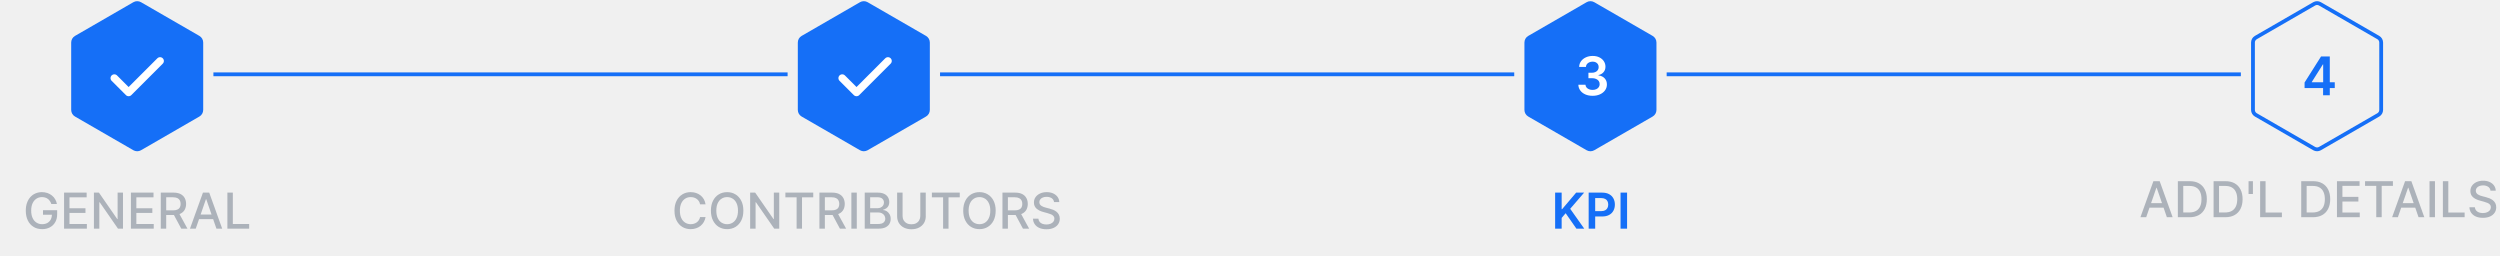
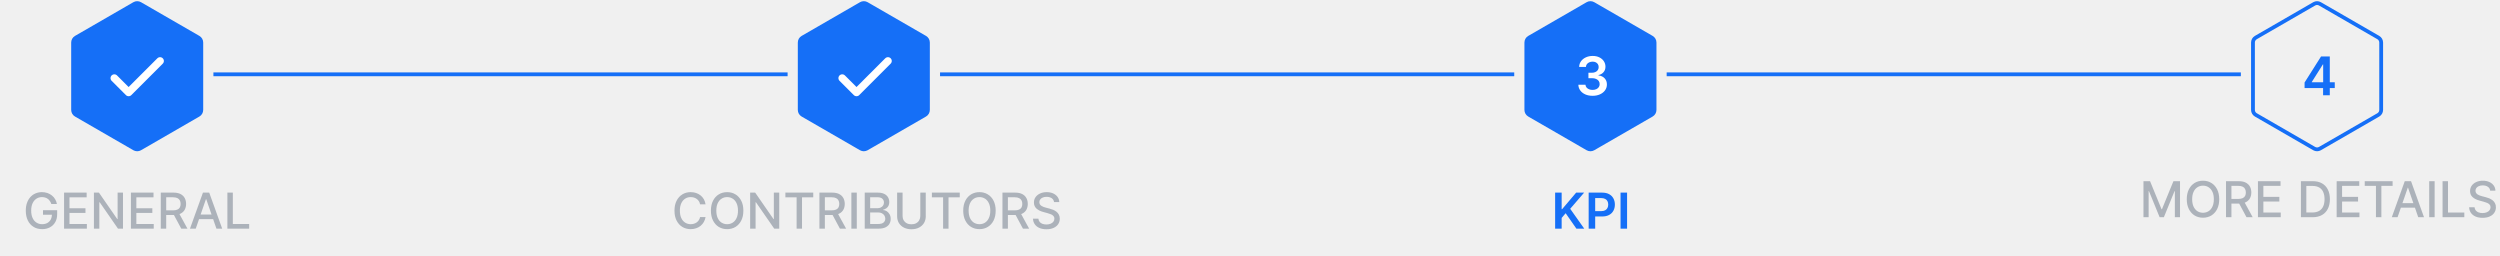
<svg xmlns="http://www.w3.org/2000/svg" width="656" height="67" viewBox="0 0 656 67" fill="none">
  <path d="M35 0.577C35.619 0.22 36.381 0.22 37 0.577L52.321 9.423C52.939 9.78 53.321 10.44 53.321 11.155V28.845C53.321 29.56 52.939 30.22 52.321 30.577L37 39.423C36.381 39.78 35.619 39.78 35 39.423L19.68 30.577C19.061 30.22 18.68 29.56 18.68 28.845V11.155C18.68 10.44 19.061 9.78 19.68 9.423L35 0.577Z" fill="#156FF7" />
  <path d="M42 16L33.75 24.25L30 20.5" stroke="white" stroke-width="2" stroke-linecap="round" stroke-linejoin="round" />
  <line x1="56" y1="19.5" x2="206.667" y2="19.5" stroke="#156FF7" />
  <path d="M225.917 1.01C226.381 0.742 226.953 0.742 227.417 1.01L242.738 9.856C243.202 10.124 243.488 10.619 243.488 11.155V28.845C243.488 29.381 243.202 29.876 242.738 30.144L227.417 38.99C226.953 39.258 226.381 39.258 225.917 38.99L210.596 30.144C210.132 29.876 209.846 29.381 209.846 28.845V11.155C209.846 10.619 210.132 10.124 210.596 9.856L225.917 1.01Z" fill="#156FF7" stroke="#156FF7" />
  <path d="M233 16L224.75 24.25L221 20.5" stroke="white" stroke-width="2" stroke-linecap="round" stroke-linejoin="round" />
  <line x1="246.667" y1="19.5" x2="397.334" y2="19.5" stroke="#156FF7" />
  <path d="M416.583 1.01C417.047 0.742 417.619 0.742 418.083 1.01L433.404 9.856C433.868 10.124 434.154 10.619 434.154 11.155V28.845C434.154 29.381 433.868 29.876 433.404 30.144L418.083 38.99C417.619 39.258 417.047 39.258 416.583 38.99L401.262 30.144C400.798 29.876 400.512 29.381 400.512 28.845V11.155C400.512 10.619 400.798 10.124 401.262 9.856L416.583 1.01Z" fill="#156FF7" stroke="#156FF7" />
  <path d="M417.892 25.139C417.176 25.139 416.54 25.017 415.983 24.771C415.429 24.526 414.992 24.185 414.67 23.747C414.349 23.31 414.178 22.804 414.158 22.231H416.028C416.044 22.506 416.135 22.746 416.301 22.952C416.467 23.154 416.687 23.311 416.962 23.424C417.237 23.537 417.546 23.593 417.887 23.593C418.252 23.593 418.575 23.53 418.856 23.404C419.138 23.275 419.359 23.096 419.518 22.867C419.677 22.639 419.755 22.375 419.751 22.077C419.755 21.768 419.675 21.497 419.513 21.261C419.35 21.026 419.115 20.842 418.807 20.709C418.502 20.577 418.134 20.511 417.703 20.511H416.803V19.089H417.703C418.058 19.089 418.368 19.027 418.633 18.905C418.901 18.782 419.112 18.61 419.264 18.388C419.417 18.162 419.491 17.902 419.488 17.607C419.491 17.319 419.427 17.069 419.294 16.857C419.165 16.641 418.981 16.474 418.742 16.354C418.507 16.235 418.23 16.175 417.912 16.175C417.6 16.175 417.312 16.232 417.047 16.345C416.782 16.457 416.568 16.618 416.405 16.827C416.243 17.032 416.157 17.277 416.147 17.562H414.372C414.385 16.992 414.549 16.492 414.864 16.061C415.182 15.627 415.607 15.289 416.137 15.047C416.667 14.802 417.262 14.679 417.922 14.679C418.601 14.679 419.191 14.807 419.692 15.062C420.195 15.314 420.585 15.653 420.86 16.081C421.135 16.509 421.273 16.981 421.273 17.498C421.276 18.071 421.107 18.552 420.766 18.94C420.427 19.327 419.983 19.581 419.433 19.7V19.78C420.149 19.879 420.698 20.144 421.079 20.575C421.463 21.003 421.654 21.535 421.65 22.171C421.65 22.741 421.488 23.252 421.163 23.702C420.842 24.15 420.398 24.501 419.831 24.756C419.267 25.012 418.621 25.139 417.892 25.139Z" fill="white" />
  <line x1="437.333" y1="19.5" x2="588" y2="19.5" stroke="#156FF7" />
  <path d="M607.25 1.01C607.714 0.742 608.286 0.742 608.75 1.01L624.071 9.856C624.535 10.124 624.821 10.619 624.821 11.155V28.845C624.821 29.381 624.535 29.876 624.071 30.144L608.75 38.99C608.286 39.258 607.714 39.258 607.25 38.99L591.929 30.144C591.465 29.876 591.179 29.381 591.179 28.845V11.155C591.179 10.619 591.465 10.124 591.929 9.856L607.25 1.01Z" stroke="#156FF7" />
  <path d="M604.721 23.111V21.644L609.041 14.818H610.264V16.906H609.518L606.61 21.515V21.595H612.641V23.111H604.721ZM609.578 25V22.663L609.598 22.007V14.818H611.338V25H609.578Z" fill="#156FF7" />
  <path d="M408.067 60V50.545H409.78V54.89H409.895L413.583 50.545H415.675L412.019 54.788L415.707 60H413.648L410.827 55.947L409.78 57.184V60H408.067ZM416.865 60V50.545H420.41C421.136 50.545 421.746 50.681 422.238 50.952C422.734 51.222 423.108 51.595 423.36 52.069C423.615 52.54 423.743 53.075 423.743 53.675C423.743 54.282 423.615 54.82 423.36 55.291C423.105 55.762 422.728 56.133 422.229 56.404C421.73 56.672 421.116 56.805 420.387 56.805H418.037V55.397H420.156C420.581 55.397 420.929 55.324 421.2 55.176C421.47 55.028 421.67 54.825 421.8 54.566C421.932 54.308 421.998 54.011 421.998 53.675C421.998 53.34 421.932 53.044 421.8 52.789C421.67 52.534 421.469 52.335 421.195 52.194C420.924 52.049 420.575 51.977 420.147 51.977H418.577V60H416.865ZM426.944 50.545V60H425.231V50.545H426.944Z" fill="#156FF7" />
  <path opacity="0.4" d="M13.47 53.532C13.381 53.252 13.261 53.001 13.11 52.78C12.962 52.555 12.785 52.364 12.579 52.207C12.373 52.047 12.137 51.926 11.873 51.843C11.611 51.76 11.323 51.718 11.009 51.718C10.477 51.718 9.997 51.855 9.569 52.129C9.141 52.403 8.803 52.804 8.553 53.334C8.307 53.86 8.184 54.505 8.184 55.268C8.184 56.034 8.309 56.682 8.558 57.212C8.807 57.741 9.149 58.143 9.583 58.416C10.017 58.691 10.511 58.827 11.065 58.827C11.579 58.827 12.026 58.723 12.408 58.514C12.793 58.304 13.09 58.009 13.299 57.627C13.511 57.242 13.618 56.79 13.618 56.27L13.987 56.339H11.282V55.162H14.998V56.238C14.998 57.032 14.829 57.721 14.49 58.306C14.155 58.887 13.69 59.337 13.096 59.654C12.505 59.971 11.828 60.129 11.065 60.129C10.209 60.129 9.458 59.932 8.812 59.538C8.169 59.144 7.667 58.586 7.307 57.863C6.947 57.136 6.767 56.275 6.767 55.277C6.767 54.523 6.871 53.846 7.081 53.246C7.29 52.646 7.584 52.137 7.962 51.718C8.344 51.296 8.792 50.975 9.306 50.753C9.823 50.529 10.388 50.416 11 50.416C11.511 50.416 11.986 50.492 12.427 50.642C12.87 50.793 13.264 51.007 13.608 51.284C13.956 51.561 14.244 51.89 14.472 52.272C14.699 52.651 14.853 53.071 14.933 53.532H13.47ZM16.809 60V50.545H22.736V51.773H18.235V54.654H22.427V55.877H18.235V58.772H22.792V60H16.809ZM32.273 50.545V60H30.962L26.156 53.066H26.068V60H24.642V50.545H25.962L30.772 57.489H30.86V50.545H32.273ZM34.354 60V50.545H40.281V51.773H35.78V54.654H39.972V55.877H35.78V58.772H40.337V60H34.354ZM42.187 60V50.545H45.557C46.289 50.545 46.897 50.672 47.38 50.924C47.867 51.176 48.23 51.526 48.47 51.972C48.71 52.415 48.83 52.928 48.83 53.509C48.83 54.088 48.708 54.597 48.465 55.037C48.225 55.474 47.862 55.814 47.376 56.057C46.892 56.301 46.285 56.422 45.552 56.422H42.999V55.194H45.423C45.885 55.194 46.26 55.128 46.549 54.996C46.842 54.863 47.056 54.671 47.191 54.419C47.326 54.166 47.394 53.863 47.394 53.509C47.394 53.152 47.325 52.843 47.186 52.581C47.051 52.32 46.837 52.12 46.545 51.981C46.255 51.84 45.875 51.769 45.404 51.769H43.613V60H42.187ZM46.854 55.734L49.19 60H47.565L45.275 55.734H46.854ZM51.364 60H49.85L53.252 50.545H54.9L58.303 60H56.789L54.116 52.263H54.042L51.364 60ZM51.618 56.298H56.53V57.498H51.618V56.298ZM59.668 60V50.545H61.095V58.772H65.379V60H59.668Z" fill="#475569" />
  <path opacity="0.4" d="M185.14 53.62H183.7C183.645 53.312 183.542 53.041 183.391 52.807C183.24 52.574 183.055 52.375 182.837 52.212C182.618 52.049 182.374 51.926 182.103 51.843C181.835 51.76 181.55 51.718 181.249 51.718C180.704 51.718 180.216 51.855 179.785 52.129C179.357 52.403 179.019 52.804 178.77 53.334C178.523 53.863 178.4 54.51 178.4 55.273C178.4 56.042 178.523 56.691 178.77 57.221C179.019 57.75 179.359 58.15 179.79 58.421C180.221 58.692 180.705 58.827 181.244 58.827C181.543 58.827 181.826 58.787 182.093 58.707C182.364 58.624 182.609 58.503 182.828 58.343C183.046 58.183 183.231 57.987 183.381 57.756C183.535 57.523 183.642 57.255 183.7 56.953L185.14 56.958C185.063 57.422 184.914 57.85 184.693 58.241C184.474 58.629 184.192 58.964 183.848 59.248C183.506 59.528 183.115 59.745 182.675 59.898C182.235 60.052 181.755 60.129 181.235 60.129C180.416 60.129 179.687 59.935 179.047 59.548C178.406 59.157 177.902 58.598 177.532 57.872C177.166 57.145 176.983 56.279 176.983 55.273C176.983 54.263 177.168 53.397 177.537 52.674C177.906 51.947 178.411 51.39 179.051 51.002C179.691 50.612 180.419 50.416 181.235 50.416C181.736 50.416 182.204 50.489 182.638 50.633C183.075 50.775 183.468 50.984 183.815 51.261C184.163 51.535 184.451 51.87 184.679 52.267C184.906 52.661 185.06 53.112 185.14 53.62ZM195.06 55.273C195.06 56.282 194.875 57.15 194.506 57.876C194.137 58.6 193.63 59.157 192.987 59.548C192.347 59.935 191.619 60.129 190.804 60.129C189.985 60.129 189.254 59.935 188.611 59.548C187.971 59.157 187.466 58.598 187.097 57.872C186.727 57.145 186.543 56.279 186.543 55.273C186.543 54.263 186.727 53.397 187.097 52.674C187.466 51.947 187.971 51.39 188.611 51.002C189.254 50.612 189.985 50.416 190.804 50.416C191.619 50.416 192.347 50.612 192.987 51.002C193.63 51.39 194.137 51.947 194.506 52.674C194.875 53.397 195.06 54.263 195.06 55.273ZM193.647 55.273C193.647 54.503 193.523 53.855 193.273 53.329C193.027 52.8 192.689 52.4 192.258 52.129C191.83 51.855 191.345 51.718 190.804 51.718C190.259 51.718 189.773 51.855 189.345 52.129C188.917 52.4 188.578 52.8 188.329 53.329C188.083 53.855 187.96 54.503 187.96 55.273C187.96 56.042 188.083 56.691 188.329 57.221C188.578 57.747 188.917 58.147 189.345 58.421C189.773 58.692 190.259 58.827 190.804 58.827C191.345 58.827 191.83 58.692 192.258 58.421C192.689 58.147 193.027 57.747 193.273 57.221C193.523 56.691 193.647 56.042 193.647 55.273ZM204.47 50.545V60H203.158L198.353 53.066H198.265V60H196.839V50.545H198.159L202.969 57.489H203.057V50.545H204.47ZM206.084 51.773V50.545H213.401V51.773H210.451V60H209.029V51.773H206.084ZM215.018 60V50.545H218.388C219.121 50.545 219.729 50.672 220.212 50.924C220.698 51.176 221.061 51.526 221.301 51.972C221.541 52.415 221.661 52.928 221.661 53.509C221.661 54.088 221.54 54.597 221.297 55.037C221.057 55.474 220.693 55.814 220.207 56.057C219.724 56.301 219.116 56.422 218.384 56.422H215.831V55.194H218.254C218.716 55.194 219.091 55.128 219.381 54.996C219.673 54.863 219.887 54.671 220.022 54.419C220.158 54.166 220.226 53.863 220.226 53.509C220.226 53.152 220.156 52.843 220.018 52.581C219.882 52.32 219.669 52.12 219.376 51.981C219.087 51.84 218.707 51.769 218.236 51.769H216.445V60H215.018ZM219.685 55.734L222.021 60H220.396L218.107 55.734H219.685ZM224.824 50.545V60H223.397V50.545H224.824ZM226.901 60V50.545H230.363C231.034 50.545 231.59 50.656 232.03 50.878C232.47 51.096 232.799 51.393 233.018 51.769C233.236 52.141 233.346 52.561 233.346 53.029C233.346 53.423 233.273 53.755 233.129 54.026C232.984 54.294 232.79 54.51 232.547 54.673C232.307 54.833 232.042 54.95 231.753 55.023V55.116C232.067 55.131 232.373 55.233 232.672 55.42C232.973 55.605 233.223 55.868 233.419 56.21C233.616 56.551 233.715 56.967 233.715 57.456C233.715 57.94 233.601 58.373 233.373 58.758C233.149 59.14 232.801 59.443 232.33 59.668C231.859 59.889 231.257 60 230.525 60H226.901ZM228.328 58.777H230.386C231.07 58.777 231.559 58.644 231.854 58.38C232.15 58.115 232.298 57.784 232.298 57.387C232.298 57.089 232.222 56.815 232.071 56.565C231.921 56.316 231.705 56.117 231.425 55.97C231.148 55.822 230.819 55.748 230.437 55.748H228.328V58.777ZM228.328 54.636H230.239C230.559 54.636 230.847 54.574 231.102 54.451C231.361 54.328 231.565 54.156 231.716 53.934C231.87 53.709 231.947 53.445 231.947 53.14C231.947 52.749 231.81 52.421 231.536 52.157C231.262 51.892 230.842 51.76 230.276 51.76H228.328V54.636ZM241.487 50.545H242.918V56.764C242.918 57.425 242.762 58.012 242.452 58.523C242.141 59.031 241.704 59.431 241.141 59.723C240.577 60.012 239.917 60.157 239.16 60.157C238.406 60.157 237.747 60.012 237.184 59.723C236.621 59.431 236.184 59.031 235.873 58.523C235.562 58.012 235.407 57.425 235.407 56.764V50.545H236.833V56.648C236.833 57.076 236.927 57.456 237.115 57.789C237.306 58.121 237.575 58.383 237.923 58.574C238.271 58.761 238.683 58.855 239.16 58.855C239.64 58.855 240.054 58.761 240.402 58.574C240.753 58.383 241.021 58.121 241.205 57.789C241.393 57.456 241.487 57.076 241.487 56.648V50.545ZM244.526 51.773V50.545H251.843V51.773H248.893V60H247.471V51.773H244.526ZM261.266 55.273C261.266 56.282 261.081 57.15 260.712 57.876C260.343 58.6 259.837 59.157 259.193 59.548C258.553 59.935 257.825 60.129 257.01 60.129C256.191 60.129 255.46 59.935 254.817 59.548C254.177 59.157 253.672 58.598 253.303 57.872C252.933 57.145 252.749 56.279 252.749 55.273C252.749 54.263 252.933 53.397 253.303 52.674C253.672 51.947 254.177 51.39 254.817 51.002C255.46 50.612 256.191 50.416 257.01 50.416C257.825 50.416 258.553 50.612 259.193 51.002C259.837 51.39 260.343 51.947 260.712 52.674C261.081 53.397 261.266 54.263 261.266 55.273ZM259.853 55.273C259.853 54.503 259.729 53.855 259.479 53.329C259.233 52.8 258.895 52.4 258.464 52.129C258.036 51.855 257.551 51.718 257.01 51.718C256.465 51.718 255.979 51.855 255.551 52.129C255.123 52.4 254.785 52.8 254.535 53.329C254.289 53.855 254.166 54.503 254.166 55.273C254.166 56.042 254.289 56.691 254.535 57.221C254.785 57.747 255.123 58.147 255.551 58.421C255.979 58.692 256.465 58.827 257.01 58.827C257.551 58.827 258.036 58.692 258.464 58.421C258.895 58.147 259.233 57.747 259.479 57.221C259.729 56.691 259.853 56.042 259.853 55.273ZM263.045 60V50.545H266.415C267.147 50.545 267.755 50.672 268.238 50.924C268.724 51.176 269.088 51.526 269.328 51.972C269.568 52.415 269.688 52.928 269.688 53.509C269.688 54.088 269.566 54.597 269.323 55.037C269.083 55.474 268.72 55.814 268.233 56.057C267.75 56.301 267.142 56.422 266.41 56.422H263.857V55.194H266.281C266.742 55.194 267.118 55.128 267.407 54.996C267.7 54.863 267.913 54.671 268.049 54.419C268.184 54.166 268.252 53.863 268.252 53.509C268.252 53.152 268.183 52.843 268.044 52.581C267.909 52.32 267.695 52.12 267.403 51.981C267.113 51.84 266.733 51.769 266.262 51.769H264.471V60H263.045ZM267.712 55.734L270.048 60H268.423L266.133 55.734H267.712ZM276.58 53.029C276.531 52.592 276.328 52.254 275.971 52.014C275.614 51.77 275.164 51.649 274.623 51.649C274.235 51.649 273.899 51.71 273.616 51.834C273.333 51.953 273.113 52.12 272.956 52.332C272.802 52.541 272.725 52.78 272.725 53.048C272.725 53.272 272.778 53.466 272.882 53.629C272.99 53.792 273.13 53.929 273.302 54.04C273.478 54.148 273.666 54.239 273.866 54.312C274.066 54.383 274.258 54.442 274.443 54.488L275.366 54.728C275.668 54.802 275.977 54.902 276.294 55.028C276.611 55.154 276.905 55.32 277.176 55.527C277.446 55.733 277.665 55.988 277.831 56.293C278 56.598 278.085 56.962 278.085 57.387C278.085 57.923 277.947 58.398 277.67 58.814C277.396 59.229 276.997 59.557 276.474 59.797C275.954 60.037 275.324 60.157 274.586 60.157C273.878 60.157 273.265 60.045 272.748 59.82C272.231 59.595 271.827 59.277 271.534 58.864C271.242 58.449 271.08 57.956 271.05 57.387H272.481C272.508 57.729 272.619 58.013 272.813 58.241C273.01 58.466 273.261 58.633 273.566 58.744C273.873 58.852 274.21 58.906 274.577 58.906C274.98 58.906 275.338 58.843 275.652 58.717C275.969 58.587 276.218 58.409 276.4 58.181C276.582 57.95 276.672 57.681 276.672 57.373C276.672 57.093 276.592 56.864 276.432 56.685C276.275 56.507 276.061 56.359 275.791 56.242C275.523 56.125 275.22 56.022 274.881 55.933L273.764 55.628C273.007 55.422 272.407 55.119 271.964 54.719C271.523 54.319 271.303 53.789 271.303 53.131C271.303 52.586 271.451 52.11 271.747 51.704C272.042 51.298 272.442 50.983 272.947 50.758C273.452 50.53 274.021 50.416 274.655 50.416C275.295 50.416 275.86 50.529 276.349 50.753C276.842 50.978 277.229 51.287 277.513 51.681C277.796 52.072 277.943 52.521 277.956 53.029H276.58Z" fill="#475569" />
-   <path opacity="0.4" d="M563.162 57H561.647L565.05 47.545H566.698L570.1 57H568.586L565.913 49.263H565.839L563.162 57ZM563.415 53.298H568.327V54.498H563.415V53.298ZM574.526 57H571.465V47.545H574.623C575.55 47.545 576.345 47.735 577.01 48.113C577.675 48.489 578.184 49.029 578.538 49.734C578.895 50.435 579.073 51.277 579.073 52.259C579.073 53.244 578.893 54.09 578.533 54.798C578.176 55.506 577.659 56.05 576.982 56.432C576.305 56.811 575.486 57 574.526 57ZM572.892 55.754H574.448C575.168 55.754 575.766 55.618 576.244 55.347C576.721 55.073 577.078 54.678 577.315 54.161C577.552 53.641 577.67 53.007 577.67 52.259C577.67 51.517 577.552 50.888 577.315 50.371C577.081 49.854 576.731 49.461 576.267 49.194C575.802 48.926 575.225 48.792 574.535 48.792H572.892V55.754ZM583.908 57H580.847V47.545H584.005C584.931 47.545 585.727 47.735 586.392 48.113C587.056 48.489 587.566 49.029 587.92 49.734C588.277 50.435 588.455 51.277 588.455 52.259C588.455 53.244 588.275 54.09 587.915 54.798C587.558 55.506 587.041 56.05 586.364 56.432C585.687 56.811 584.868 57 583.908 57ZM582.274 55.754H583.83C584.55 55.754 585.148 55.618 585.625 55.347C586.102 55.073 586.459 54.678 586.696 54.161C586.933 53.641 587.052 53.007 587.052 52.259C587.052 51.517 586.933 50.888 586.696 50.371C586.462 49.854 586.113 49.461 585.648 49.194C585.184 48.926 584.607 48.792 583.917 48.792H582.274V55.754ZM591.166 47.545V50.911H590.021V47.545H591.166ZM593.06 57V47.545H594.487V55.772H598.771V57H593.06ZM606.899 57H603.839V47.545H606.996C607.923 47.545 608.718 47.735 609.383 48.113C610.048 48.489 610.557 49.029 610.911 49.734C611.268 50.435 611.446 51.277 611.446 52.259C611.446 53.244 611.266 54.09 610.906 54.798C610.549 55.506 610.032 56.05 609.355 56.432C608.678 56.811 607.859 57 606.899 57ZM605.265 55.754H606.821C607.541 55.754 608.14 55.618 608.617 55.347C609.094 55.073 609.451 54.678 609.688 54.161C609.925 53.641 610.043 53.007 610.043 52.259C610.043 51.517 609.925 50.888 609.688 50.371C609.454 49.854 609.104 49.461 608.64 49.194C608.175 48.926 607.598 48.792 606.908 48.792H605.265V55.754ZM613.22 57V47.545H619.148V48.773H614.647V51.654H618.839V52.877H614.647V55.772H619.203V57H613.22ZM620.587 48.773V47.545H627.904V48.773H624.954V57H623.532V48.773H620.587ZM629.203 57H627.688L631.091 47.545H632.739L636.141 57H634.627L631.954 49.263H631.88L629.203 57ZM629.456 53.298H634.368V54.498H629.456V53.298ZM638.933 47.545V57H637.506V47.545H638.933ZM641.01 57V47.545H642.437V55.772H646.721V57H641.01ZM653.505 50.029C653.456 49.592 653.253 49.254 652.896 49.014C652.539 48.77 652.089 48.649 651.547 48.649C651.16 48.649 650.824 48.71 650.541 48.834C650.258 48.953 650.038 49.12 649.881 49.332C649.727 49.541 649.65 49.78 649.65 50.048C649.65 50.272 649.702 50.466 649.807 50.629C649.915 50.792 650.055 50.929 650.227 51.04C650.403 51.148 650.59 51.239 650.79 51.312C650.99 51.383 651.183 51.442 651.367 51.488L652.291 51.728C652.592 51.802 652.902 51.902 653.219 52.028C653.536 52.154 653.83 52.32 654.1 52.527C654.371 52.733 654.59 52.988 654.756 53.293C654.925 53.598 655.01 53.962 655.01 54.387C655.01 54.923 654.871 55.398 654.594 55.814C654.32 56.229 653.922 56.557 653.399 56.797C652.879 57.037 652.249 57.157 651.511 57.157C650.803 57.157 650.19 57.045 649.673 56.82C649.156 56.595 648.751 56.277 648.459 55.864C648.167 55.449 648.005 54.956 647.974 54.387H649.405C649.433 54.729 649.544 55.013 649.738 55.241C649.935 55.466 650.186 55.633 650.49 55.744C650.798 55.852 651.135 55.906 651.501 55.906C651.905 55.906 652.263 55.843 652.577 55.717C652.894 55.587 653.143 55.409 653.325 55.181C653.506 54.95 653.597 54.681 653.597 54.373C653.597 54.093 653.517 53.864 653.357 53.685C653.2 53.507 652.986 53.359 652.715 53.242C652.448 53.125 652.145 53.022 651.806 52.933L650.689 52.628C649.932 52.422 649.332 52.119 648.888 51.719C648.448 51.319 648.228 50.789 648.228 50.131C648.228 49.586 648.376 49.11 648.671 48.704C648.967 48.298 649.367 47.983 649.872 47.758C650.376 47.53 650.946 47.416 651.58 47.416C652.22 47.416 652.785 47.529 653.274 47.753C653.766 47.978 654.154 48.287 654.437 48.681C654.721 49.072 654.868 49.521 654.881 50.029H653.505Z" fill="#475569" />
+   <path opacity="0.4" d="M562.445 47.545H564.177L567.187 54.895H567.297L570.307 47.545H572.038V57H570.681V50.158H570.594L567.805 56.986H566.679L563.89 50.154H563.803V57H562.445V47.545ZM582.325 52.273C582.325 53.282 582.14 54.15 581.771 54.876C581.402 55.6 580.896 56.157 580.252 56.548C579.612 56.935 578.884 57.129 578.069 57.129C577.25 57.129 576.519 56.935 575.876 56.548C575.236 56.157 574.731 55.598 574.362 54.872C573.992 54.145 573.808 53.279 573.808 52.273C573.808 51.263 573.992 50.397 574.362 49.674C574.731 48.947 575.236 48.39 575.876 48.002C576.519 47.612 577.25 47.416 578.069 47.416C578.884 47.416 579.612 47.612 580.252 48.002C580.896 48.39 581.402 48.947 581.771 49.674C582.14 50.397 582.325 51.263 582.325 52.273ZM580.913 52.273C580.913 51.503 580.788 50.855 580.539 50.329C580.292 49.8 579.954 49.4 579.523 49.129C579.095 48.855 578.61 48.718 578.069 48.718C577.524 48.718 577.038 48.855 576.61 49.129C576.182 49.4 575.844 49.8 575.594 50.329C575.348 50.855 575.225 51.503 575.225 52.273C575.225 53.042 575.348 53.691 575.594 54.221C575.844 54.747 576.182 55.147 576.61 55.421C577.038 55.692 577.524 55.827 578.069 55.827C578.61 55.827 579.095 55.692 579.523 55.421C579.954 55.147 580.292 54.747 580.539 54.221C580.788 53.691 580.913 53.042 580.913 52.273ZM584.104 57V47.545H587.474C588.206 47.545 588.814 47.672 589.297 47.924C589.783 48.176 590.147 48.526 590.387 48.972C590.627 49.415 590.747 49.928 590.747 50.509C590.747 51.088 590.625 51.597 590.382 52.037C590.142 52.474 589.779 52.814 589.293 53.057C588.809 53.301 588.202 53.422 587.469 53.422H584.916V52.194H587.34C587.801 52.194 588.177 52.128 588.466 51.996C588.759 51.863 588.972 51.671 589.108 51.419C589.243 51.166 589.311 50.863 589.311 50.509C589.311 50.152 589.242 49.843 589.103 49.581C588.968 49.32 588.754 49.12 588.462 48.981C588.172 48.84 587.792 48.769 587.321 48.769H585.53V57H584.104ZM588.771 52.734L591.107 57H589.482L587.192 52.734H588.771ZM592.483 57V47.545H598.41V48.773H593.909V51.654H598.101V52.877H593.909V55.772H598.466V57H592.483ZM606.817 57H603.756V47.545H606.914C607.84 47.545 608.636 47.735 609.3 48.113C609.965 48.489 610.475 49.029 610.828 49.734C611.185 50.435 611.364 51.277 611.364 52.259C611.364 53.244 611.184 54.09 610.824 54.798C610.467 55.506 609.95 56.05 609.273 56.432C608.596 56.811 607.777 57 606.817 57ZM605.182 55.754H606.738C607.458 55.754 608.057 55.618 608.534 55.347C609.011 55.073 609.368 54.678 609.605 54.161C609.842 53.641 609.961 53.007 609.961 52.259C609.961 51.517 609.842 50.888 609.605 50.371C609.371 49.854 609.022 49.461 608.557 49.194C608.092 48.926 607.515 48.792 606.826 48.792H605.182V55.754ZM613.138 57V47.545H619.065V48.773H614.564V51.654H618.756V52.877H614.564V55.772H619.121V57H613.138ZM620.505 48.773V47.545H627.822V48.773H624.872V57H623.45V48.773H620.505ZM629.12 57H627.606L631.008 47.545H632.656L636.059 57H634.544L631.871 49.263H631.798L629.12 57ZM629.374 53.298H634.286V54.498H629.374V53.298ZM638.85 47.545V57H637.424V47.545H638.85ZM640.928 57V47.545H642.354V55.772H646.638V57H640.928ZM653.422 50.029C653.373 49.592 653.17 49.254 652.813 49.014C652.456 48.77 652.007 48.649 651.465 48.649C651.077 48.649 650.742 48.71 650.459 48.834C650.175 48.953 649.955 49.12 649.798 49.332C649.645 49.541 649.568 49.78 649.568 50.048C649.568 50.272 649.62 50.466 649.725 50.629C649.832 50.792 649.972 50.929 650.145 51.04C650.32 51.148 650.508 51.239 650.708 51.312C650.908 51.383 651.1 51.442 651.285 51.488L652.208 51.728C652.51 51.802 652.819 51.902 653.136 52.028C653.453 52.154 653.747 52.32 654.018 52.527C654.289 52.733 654.507 52.988 654.673 53.293C654.843 53.598 654.927 53.962 654.927 54.387C654.927 54.923 654.789 55.398 654.512 55.814C654.238 56.229 653.839 56.557 653.316 56.797C652.796 57.037 652.167 57.157 651.428 57.157C650.72 57.157 650.108 57.045 649.591 56.82C649.074 56.595 648.669 56.277 648.377 55.864C648.084 55.449 647.923 54.956 647.892 54.387H649.323C649.351 54.729 649.461 55.013 649.655 55.241C649.852 55.466 650.103 55.633 650.408 55.744C650.716 55.852 651.053 55.906 651.419 55.906C651.822 55.906 652.181 55.843 652.494 55.717C652.811 55.587 653.061 55.409 653.242 55.181C653.424 54.95 653.515 54.681 653.515 54.373C653.515 54.093 653.435 53.864 653.275 53.685C653.118 53.507 652.904 53.359 652.633 53.242C652.365 53.125 652.062 53.022 651.723 52.933L650.606 52.628C649.849 52.422 649.249 52.119 648.806 51.719C648.366 51.319 648.146 50.789 648.146 50.131C648.146 49.586 648.293 49.11 648.589 48.704C648.884 48.298 649.284 47.983 649.789 47.758C650.294 47.53 650.863 47.416 651.497 47.416C652.137 47.416 652.702 47.529 653.192 47.753C653.684 47.978 654.072 48.287 654.355 48.681C654.638 49.072 654.786 49.521 654.798 50.029H653.422Z" fill="#475569" />
</svg>
